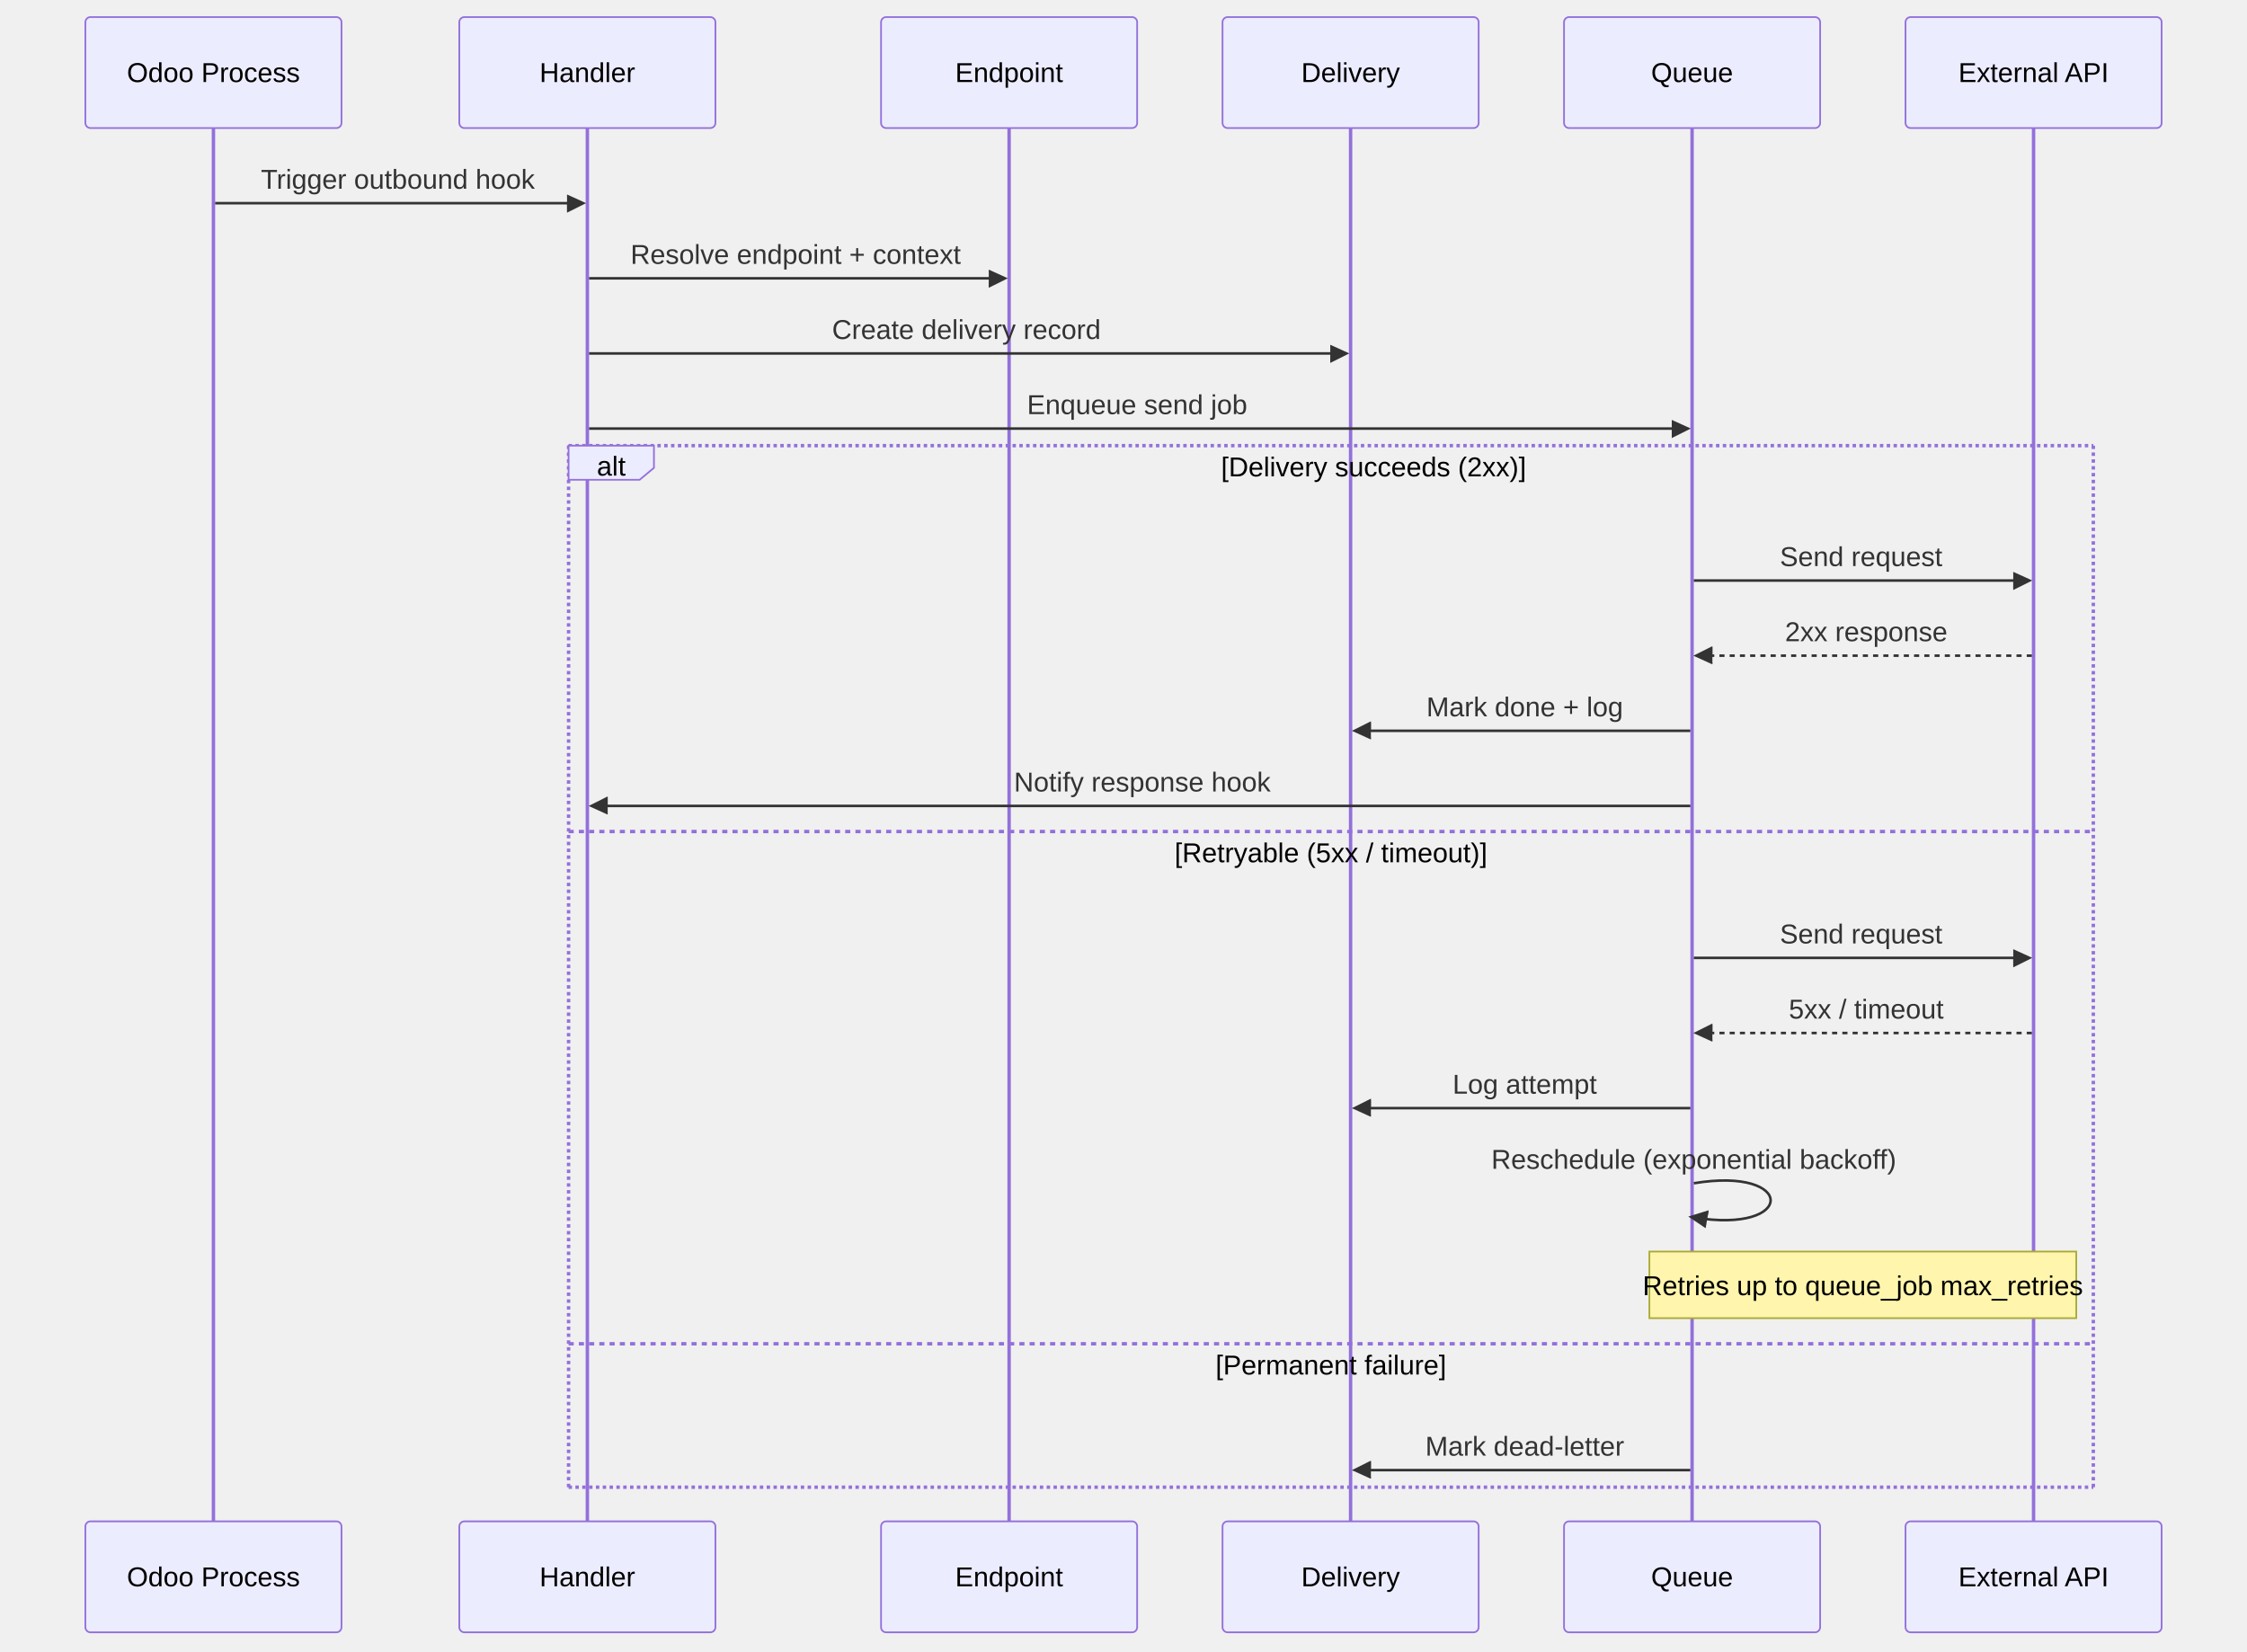
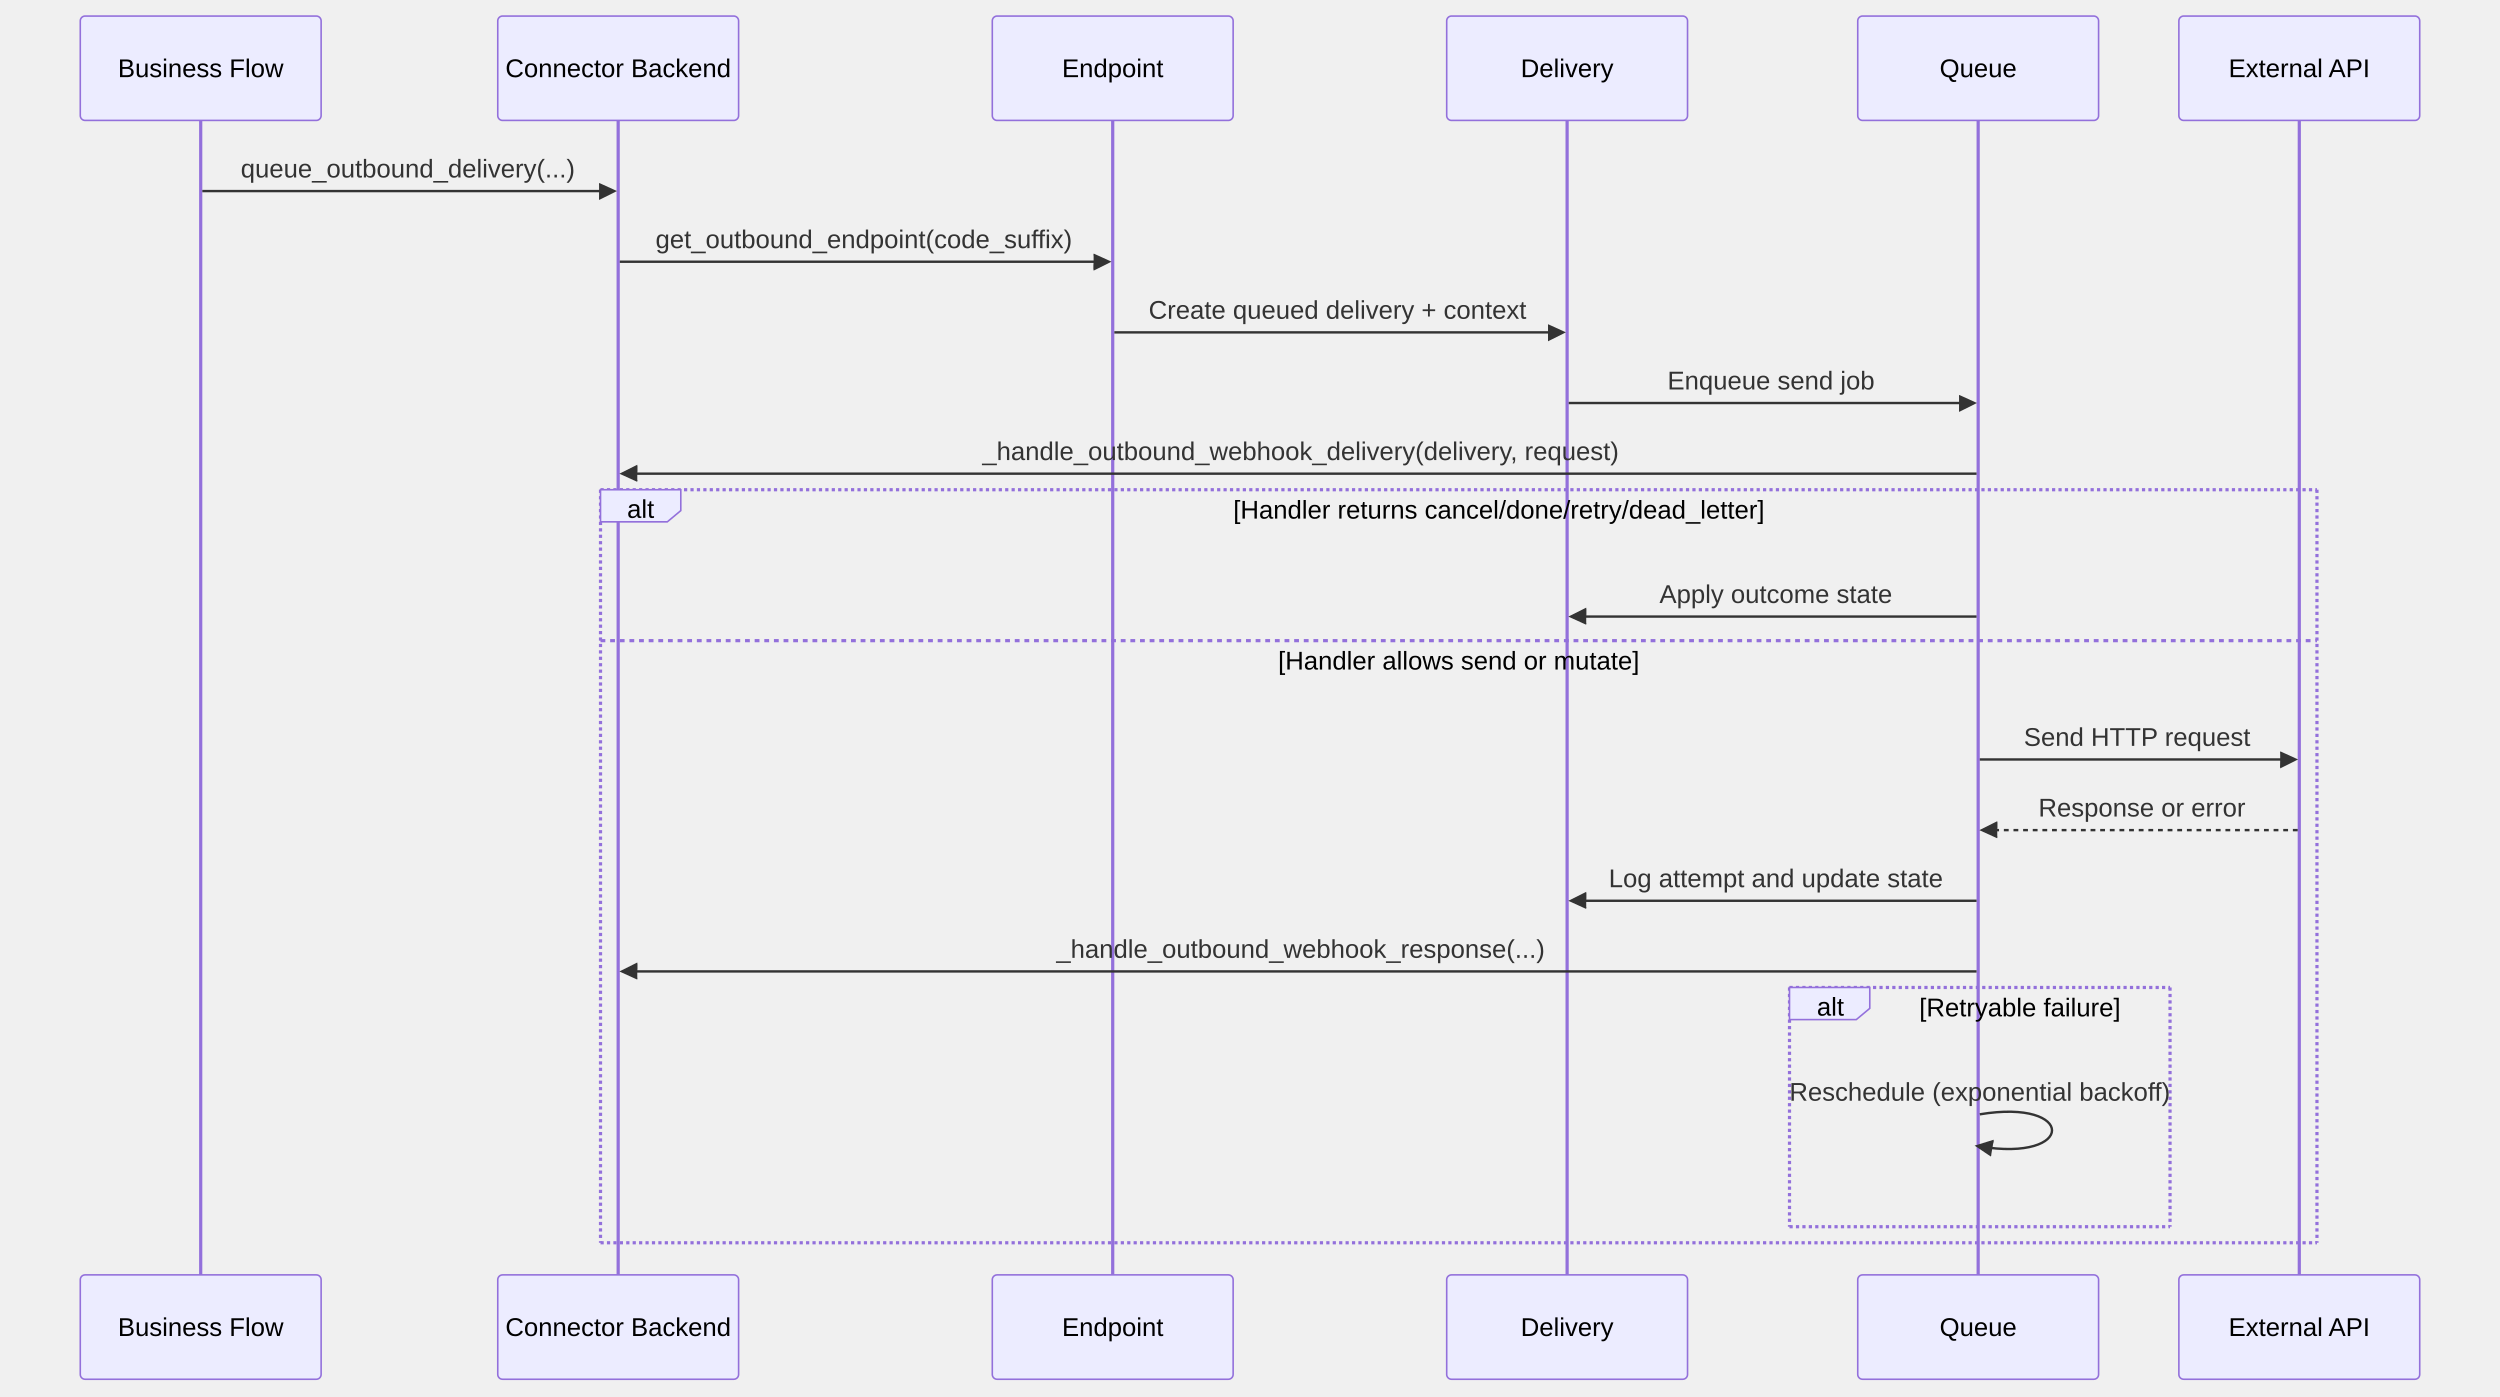
- <svg xmlns="http://www.w3.org/2000/svg" id="my-svg" width="100%" style="max-width: 1316px; background-color: white;" viewBox="-50 -10 1316 967" role="graphics-document document" aria-roledescription="sequence">
+ <svg xmlns="http://www.w3.org/2000/svg" id="my-svg" width="100%" style="max-width: 1557px; background-color: white;" viewBox="-50 -10 1557 870" role="graphics-document document" aria-roledescription="sequence">
  <g>
-     <rect x="1066" y="881" fill="#eaeaea" stroke="#666" width="150" height="65" name="API" rx="3" ry="3" class="actor actor-bottom" />
-     <text x="1141" y="913.5" dominant-baseline="central" alignment-baseline="central" class="actor actor-box" style="text-anchor: middle; font-size: 16px; font-weight: 400;">
-       <tspan x="1141" dy="0">External API</tspan>
+     <rect x="1307" y="784" fill="#eaeaea" stroke="#666" width="150" height="65" name="API" rx="3" ry="3" class="actor actor-bottom" />
+     <text x="1382" y="816.5" dominant-baseline="central" alignment-baseline="central" class="actor actor-box" style="text-anchor: middle; font-size: 16px; font-weight: 400;">
+       <tspan x="1382" dy="0">External API</tspan>
    </text>
  </g>
  <g>
-     <rect x="866" y="881" fill="#eaeaea" stroke="#666" width="150" height="65" name="Queue" rx="3" ry="3" class="actor actor-bottom" />
-     <text x="941" y="913.5" dominant-baseline="central" alignment-baseline="central" class="actor actor-box" style="text-anchor: middle; font-size: 16px; font-weight: 400;">
-       <tspan x="941" dy="0">Queue</tspan>
+     <rect x="1107" y="784" fill="#eaeaea" stroke="#666" width="150" height="65" name="Queue" rx="3" ry="3" class="actor actor-bottom" />
+     <text x="1182" y="816.5" dominant-baseline="central" alignment-baseline="central" class="actor actor-box" style="text-anchor: middle; font-size: 16px; font-weight: 400;">
+       <tspan x="1182" dy="0">Queue</tspan>
    </text>
  </g>
  <g>
-     <rect x="666" y="881" fill="#eaeaea" stroke="#666" width="150" height="65" name="Delivery" rx="3" ry="3" class="actor actor-bottom" />
-     <text x="741" y="913.5" dominant-baseline="central" alignment-baseline="central" class="actor actor-box" style="text-anchor: middle; font-size: 16px; font-weight: 400;">
-       <tspan x="741" dy="0">Delivery</tspan>
+     <rect x="851" y="784" fill="#eaeaea" stroke="#666" width="150" height="65" name="Delivery" rx="3" ry="3" class="actor actor-bottom" />
+     <text x="926" y="816.5" dominant-baseline="central" alignment-baseline="central" class="actor actor-box" style="text-anchor: middle; font-size: 16px; font-weight: 400;">
+       <tspan x="926" dy="0">Delivery</tspan>
    </text>
  </g>
  <g>
-     <rect x="466" y="881" fill="#eaeaea" stroke="#666" width="150" height="65" name="Endpoint" rx="3" ry="3" class="actor actor-bottom" />
-     <text x="541" y="913.5" dominant-baseline="central" alignment-baseline="central" class="actor actor-box" style="text-anchor: middle; font-size: 16px; font-weight: 400;">
-       <tspan x="541" dy="0">Endpoint</tspan>
+     <rect x="568" y="784" fill="#eaeaea" stroke="#666" width="150" height="65" name="Endpoint" rx="3" ry="3" class="actor actor-bottom" />
+     <text x="643" y="816.5" dominant-baseline="central" alignment-baseline="central" class="actor actor-box" style="text-anchor: middle; font-size: 16px; font-weight: 400;">
+       <tspan x="643" dy="0">Endpoint</tspan>
    </text>
  </g>
  <g>
-     <rect x="219" y="881" fill="#eaeaea" stroke="#666" width="150" height="65" name="Handler" rx="3" ry="3" class="actor actor-bottom" />
-     <text x="294" y="913.5" dominant-baseline="central" alignment-baseline="central" class="actor actor-box" style="text-anchor: middle; font-size: 16px; font-weight: 400;">
-       <tspan x="294" dy="0">Handler</tspan>
+     <rect x="260" y="784" fill="#eaeaea" stroke="#666" width="150" height="65" name="Backend" rx="3" ry="3" class="actor actor-bottom" />
+     <text x="335" y="816.5" dominant-baseline="central" alignment-baseline="central" class="actor actor-box" style="text-anchor: middle; font-size: 16px; font-weight: 400;">
+       <tspan x="335" dy="0">Connector Backend</tspan>
    </text>
  </g>
  <g>
-     <rect x="0" y="881" fill="#eaeaea" stroke="#666" width="150" height="65" name="Odoo" rx="3" ry="3" class="actor actor-bottom" />
-     <text x="75" y="913.5" dominant-baseline="central" alignment-baseline="central" class="actor actor-box" style="text-anchor: middle; font-size: 16px; font-weight: 400;">
-       <tspan x="75" dy="0">Odoo Process</tspan>
+     <rect x="0" y="784" fill="#eaeaea" stroke="#666" width="150" height="65" name="App" rx="3" ry="3" class="actor actor-bottom" />
+     <text x="75" y="816.5" dominant-baseline="central" alignment-baseline="central" class="actor actor-box" style="text-anchor: middle; font-size: 16px; font-weight: 400;">
+       <tspan x="75" dy="0">Business Flow</tspan>
    </text>
  </g>
  <g>
-     <line id="actor5" x1="1141" y1="65" x2="1141" y2="881" class="actor-line 200" stroke-width="0.5px" stroke="#999" name="API" data-et="life-line" data-id="API" />
+     <line id="actor5" x1="1382" y1="65" x2="1382" y2="784" class="actor-line 200" stroke-width="0.5px" stroke="#999" name="API" data-et="life-line" data-id="API" />
    <g id="root-5" data-et="participant" data-type="participant" data-id="API">
-       <rect x="1066" y="0" fill="#eaeaea" stroke="#666" width="150" height="65" name="API" rx="3" ry="3" class="actor actor-top" />
-       <text x="1141" y="32.5" dominant-baseline="central" alignment-baseline="central" class="actor actor-box" style="text-anchor: middle; font-size: 16px; font-weight: 400;">
-         <tspan x="1141" dy="0">External API</tspan>
+       <rect x="1307" y="0" fill="#eaeaea" stroke="#666" width="150" height="65" name="API" rx="3" ry="3" class="actor actor-top" />
+       <text x="1382" y="32.5" dominant-baseline="central" alignment-baseline="central" class="actor actor-box" style="text-anchor: middle; font-size: 16px; font-weight: 400;">
+         <tspan x="1382" dy="0">External API</tspan>
      </text>
    </g>
  </g>
  <g>
-     <line id="actor4" x1="941" y1="65" x2="941" y2="881" class="actor-line 200" stroke-width="0.5px" stroke="#999" name="Queue" data-et="life-line" data-id="Queue" />
+     <line id="actor4" x1="1182" y1="65" x2="1182" y2="784" class="actor-line 200" stroke-width="0.5px" stroke="#999" name="Queue" data-et="life-line" data-id="Queue" />
    <g id="root-4" data-et="participant" data-type="participant" data-id="Queue">
-       <rect x="866" y="0" fill="#eaeaea" stroke="#666" width="150" height="65" name="Queue" rx="3" ry="3" class="actor actor-top" />
-       <text x="941" y="32.5" dominant-baseline="central" alignment-baseline="central" class="actor actor-box" style="text-anchor: middle; font-size: 16px; font-weight: 400;">
-         <tspan x="941" dy="0">Queue</tspan>
+       <rect x="1107" y="0" fill="#eaeaea" stroke="#666" width="150" height="65" name="Queue" rx="3" ry="3" class="actor actor-top" />
+       <text x="1182" y="32.5" dominant-baseline="central" alignment-baseline="central" class="actor actor-box" style="text-anchor: middle; font-size: 16px; font-weight: 400;">
+         <tspan x="1182" dy="0">Queue</tspan>
      </text>
    </g>
  </g>
  <g>
-     <line id="actor3" x1="741" y1="65" x2="741" y2="881" class="actor-line 200" stroke-width="0.5px" stroke="#999" name="Delivery" data-et="life-line" data-id="Delivery" />
+     <line id="actor3" x1="926" y1="65" x2="926" y2="784" class="actor-line 200" stroke-width="0.5px" stroke="#999" name="Delivery" data-et="life-line" data-id="Delivery" />
    <g id="root-3" data-et="participant" data-type="participant" data-id="Delivery">
-       <rect x="666" y="0" fill="#eaeaea" stroke="#666" width="150" height="65" name="Delivery" rx="3" ry="3" class="actor actor-top" />
-       <text x="741" y="32.5" dominant-baseline="central" alignment-baseline="central" class="actor actor-box" style="text-anchor: middle; font-size: 16px; font-weight: 400;">
-         <tspan x="741" dy="0">Delivery</tspan>
+       <rect x="851" y="0" fill="#eaeaea" stroke="#666" width="150" height="65" name="Delivery" rx="3" ry="3" class="actor actor-top" />
+       <text x="926" y="32.5" dominant-baseline="central" alignment-baseline="central" class="actor actor-box" style="text-anchor: middle; font-size: 16px; font-weight: 400;">
+         <tspan x="926" dy="0">Delivery</tspan>
      </text>
    </g>
  </g>
  <g>
-     <line id="actor2" x1="541" y1="65" x2="541" y2="881" class="actor-line 200" stroke-width="0.5px" stroke="#999" name="Endpoint" data-et="life-line" data-id="Endpoint" />
+     <line id="actor2" x1="643" y1="65" x2="643" y2="784" class="actor-line 200" stroke-width="0.5px" stroke="#999" name="Endpoint" data-et="life-line" data-id="Endpoint" />
    <g id="root-2" data-et="participant" data-type="participant" data-id="Endpoint">
-       <rect x="466" y="0" fill="#eaeaea" stroke="#666" width="150" height="65" name="Endpoint" rx="3" ry="3" class="actor actor-top" />
-       <text x="541" y="32.5" dominant-baseline="central" alignment-baseline="central" class="actor actor-box" style="text-anchor: middle; font-size: 16px; font-weight: 400;">
-         <tspan x="541" dy="0">Endpoint</tspan>
+       <rect x="568" y="0" fill="#eaeaea" stroke="#666" width="150" height="65" name="Endpoint" rx="3" ry="3" class="actor actor-top" />
+       <text x="643" y="32.5" dominant-baseline="central" alignment-baseline="central" class="actor actor-box" style="text-anchor: middle; font-size: 16px; font-weight: 400;">
+         <tspan x="643" dy="0">Endpoint</tspan>
      </text>
    </g>
  </g>
  <g>
-     <line id="actor1" x1="294" y1="65" x2="294" y2="881" class="actor-line 200" stroke-width="0.5px" stroke="#999" name="Handler" data-et="life-line" data-id="Handler" />
-     <g id="root-1" data-et="participant" data-type="participant" data-id="Handler">
-       <rect x="219" y="0" fill="#eaeaea" stroke="#666" width="150" height="65" name="Handler" rx="3" ry="3" class="actor actor-top" />
-       <text x="294" y="32.5" dominant-baseline="central" alignment-baseline="central" class="actor actor-box" style="text-anchor: middle; font-size: 16px; font-weight: 400;">
-         <tspan x="294" dy="0">Handler</tspan>
+     <line id="actor1" x1="335" y1="65" x2="335" y2="784" class="actor-line 200" stroke-width="0.5px" stroke="#999" name="Backend" data-et="life-line" data-id="Backend" />
+     <g id="root-1" data-et="participant" data-type="participant" data-id="Backend">
+       <rect x="260" y="0" fill="#eaeaea" stroke="#666" width="150" height="65" name="Backend" rx="3" ry="3" class="actor actor-top" />
+       <text x="335" y="32.5" dominant-baseline="central" alignment-baseline="central" class="actor actor-box" style="text-anchor: middle; font-size: 16px; font-weight: 400;">
+         <tspan x="335" dy="0">Connector Backend</tspan>
      </text>
    </g>
  </g>
  <g>
-     <line id="actor0" x1="75" y1="65" x2="75" y2="881" class="actor-line 200" stroke-width="0.5px" stroke="#999" name="Odoo" data-et="life-line" data-id="Odoo" />
-     <g id="root-0" data-et="participant" data-type="participant" data-id="Odoo">
-       <rect x="0" y="0" fill="#eaeaea" stroke="#666" width="150" height="65" name="Odoo" rx="3" ry="3" class="actor actor-top" />
+     <line id="actor0" x1="75" y1="65" x2="75" y2="784" class="actor-line 200" stroke-width="0.5px" stroke="#999" name="App" data-et="life-line" data-id="App" />
+     <g id="root-0" data-et="participant" data-type="participant" data-id="App">
+       <rect x="0" y="0" fill="#eaeaea" stroke="#666" width="150" height="65" name="App" rx="3" ry="3" class="actor actor-top" />
      <text x="75" y="32.5" dominant-baseline="central" alignment-baseline="central" class="actor actor-box" style="text-anchor: middle; font-size: 16px; font-weight: 400;">
-         <tspan x="75" dy="0">Odoo Process</tspan>
+         <tspan x="75" dy="0">Business Flow</tspan>
      </text>
    </g>
  </g>
  <style>#my-svg{font-family:"trebuchet ms",verdana,arial,sans-serif;font-size:16px;fill:#333;}@keyframes edge-animation-frame{from{stroke-dashoffset:0;}}@keyframes dash{to{stroke-dashoffset:0;}}#my-svg .edge-animation-slow{stroke-dasharray:9,5!important;stroke-dashoffset:900;animation:dash 50s linear infinite;stroke-linecap:round;}#my-svg .edge-animation-fast{stroke-dasharray:9,5!important;stroke-dashoffset:900;animation:dash 20s linear infinite;stroke-linecap:round;}#my-svg .error-icon{fill:#552222;}#my-svg .error-text{fill:#552222;stroke:#552222;}#my-svg .edge-thickness-normal{stroke-width:1px;}#my-svg .edge-thickness-thick{stroke-width:3.5px;}#my-svg .edge-pattern-solid{stroke-dasharray:0;}#my-svg .edge-thickness-invisible{stroke-width:0;fill:none;}#my-svg .edge-pattern-dashed{stroke-dasharray:3;}#my-svg .edge-pattern-dotted{stroke-dasharray:2;}#my-svg .marker{fill:#333333;stroke:#333333;}#my-svg .marker.cross{stroke:#333333;}#my-svg svg{font-family:"trebuchet ms",verdana,arial,sans-serif;font-size:16px;}#my-svg p{margin:0;}#my-svg .actor{stroke:#9370DB;fill:#ECECFF;stroke-width:1;}#my-svg rect.actor.outer-path[data-look="neo"]{filter:drop-shadow(1px 2px 2px rgba(185, 185, 185, 1));}#my-svg rect.note[data-look="neo"]{stroke:#aaaa33;fill:#fff5ad;filter:drop-shadow(1px 2px 2px rgba(185, 185, 185, 1));}#my-svg text.actor&gt;tspan{fill:black;stroke:none;}#my-svg .actor-line{stroke:#9370DB;}#my-svg .innerArc{stroke-width:1.5;stroke-dasharray:none;}#my-svg .messageLine0{stroke-width:1.5;stroke-dasharray:none;stroke:#333;}#my-svg .messageLine1{stroke-width:1.5;stroke-dasharray:2,2;stroke:#333;}#my-svg [id$="-arrowhead"] path{fill:#333;stroke:#333;}#my-svg .sequenceNumber{fill:white;}#my-svg [id$="-sequencenumber"]{fill:#333;}#my-svg [id$="-crosshead"] path{fill:#333;stroke:#333;}#my-svg .messageText{fill:#333;stroke:none;}#my-svg .labelBox{stroke:#9370DB;fill:#ECECFF;filter:none;}#my-svg .labelText,#my-svg .labelText&gt;tspan{fill:black;stroke:none;}#my-svg .loopText,#my-svg .loopText&gt;tspan{fill:black;stroke:none;}#my-svg .sectionTitle,#my-svg .sectionTitle&gt;tspan{fill:black;stroke:none;}#my-svg .loopLine{stroke-width:2px;stroke-dasharray:2,2;stroke:#9370DB;fill:#9370DB;}#my-svg .note{stroke:#aaaa33;fill:#fff5ad;}#my-svg .noteText,#my-svg .noteText&gt;tspan{fill:black;stroke:none;font-weight:normal;}#my-svg .activation0{fill:#f4f4f4;stroke:#666;}#my-svg .activation1{fill:#f4f4f4;stroke:#666;}#my-svg .activation2{fill:#f4f4f4;stroke:#666;}#my-svg .actorPopupMenu{position:absolute;}#my-svg .actorPopupMenuPanel{position:absolute;fill:#ECECFF;box-shadow:0px 8px 16px 0px rgba(0,0,0,0.2);filter:drop-shadow(3px 5px 2px rgb(0 0 0 / 0.4));}#my-svg .actor-man circle,#my-svg line{fill:#ECECFF;stroke-width:2px;}#my-svg g rect.rect{filter:drop-shadow(1px 2px 2px rgba(185, 185, 185, 1));stroke:#9370DB;}#my-svg .node .neo-node{stroke:#9370DB;}#my-svg [data-look="neo"].node rect,#my-svg [data-look="neo"].cluster rect,#my-svg [data-look="neo"].node polygon{stroke:#9370DB;filter:drop-shadow(1px 2px 2px rgba(185, 185, 185, 1));}#my-svg [data-look="neo"].node path{stroke:#9370DB;stroke-width:1px;}#my-svg [data-look="neo"].node .outer-path{filter:drop-shadow(1px 2px 2px rgba(185, 185, 185, 1));}#my-svg [data-look="neo"].node .neo-line path{stroke:#9370DB;filter:none;}#my-svg [data-look="neo"].node circle{stroke:#9370DB;filter:drop-shadow(1px 2px 2px rgba(185, 185, 185, 1));}#my-svg [data-look="neo"].node circle .state-start{fill:#000000;}#my-svg [data-look="neo"].icon-shape .icon{fill:#9370DB;filter:drop-shadow(1px 2px 2px rgba(185, 185, 185, 1));}#my-svg [data-look="neo"].icon-shape .icon-neo path{stroke:#9370DB;filter:drop-shadow(1px 2px 2px rgba(185, 185, 185, 1));}#my-svg :root{--mermaid-font-family:"trebuchet ms",verdana,arial,sans-serif;}</style>
  <g />
  <defs>
    <symbol id="my-svg-computer" width="24" height="24">
      <path transform="scale(.5)" d="M2 2v13h20v-13h-20zm18 11h-16v-9h16v9zm-10.228 6l.466-1h3.524l.467 1h-4.457zm14.228 3h-24l2-6h2.104l-1.33 4h18.45l-1.297-4h2.073l2 6zm-5-10h-14v-7h14v7z" />
    </symbol>
  </defs>
  <defs>
    <symbol id="my-svg-database" fill-rule="evenodd" clip-rule="evenodd">
      <path transform="scale(.5)" d="M12.258.001l.256.004.255.005.253.008.251.01.249.012.247.015.246.016.242.019.241.02.239.023.236.024.233.027.231.028.229.031.225.032.223.034.22.036.217.038.214.04.211.041.208.043.205.045.201.046.198.048.194.05.191.051.187.053.183.054.18.056.175.057.172.059.168.06.163.061.16.063.155.064.15.066.074.033.073.033.071.034.07.034.069.035.068.035.067.035.066.035.064.036.064.036.062.036.06.036.06.037.058.037.058.037.055.038.055.038.053.038.052.038.051.039.05.039.048.039.047.039.045.04.044.04.043.04.041.04.04.041.039.041.037.041.036.041.034.041.033.042.032.042.03.042.029.042.027.042.026.043.024.043.023.043.021.043.02.043.018.044.017.043.015.044.013.044.012.044.011.045.009.044.007.045.006.045.004.045.002.045.001.045v17l-.001.045-.002.045-.004.045-.006.045-.007.045-.009.044-.011.045-.012.044-.013.044-.015.044-.017.043-.018.044-.02.043-.021.043-.023.043-.024.043-.026.043-.027.042-.029.042-.03.042-.032.042-.033.042-.034.041-.036.041-.037.041-.039.041-.04.041-.041.04-.043.04-.044.04-.045.04-.047.039-.048.039-.05.039-.051.039-.052.038-.053.038-.055.038-.055.038-.058.037-.058.037-.06.037-.06.036-.062.036-.064.036-.064.036-.066.035-.067.035-.068.035-.069.035-.07.034-.071.034-.073.033-.074.033-.15.066-.155.064-.16.063-.163.061-.168.06-.172.059-.175.057-.18.056-.183.054-.187.053-.191.051-.194.05-.198.048-.201.046-.205.045-.208.043-.211.041-.214.04-.217.038-.22.036-.223.034-.225.032-.229.031-.231.028-.233.027-.236.024-.239.023-.241.02-.242.019-.246.016-.247.015-.249.012-.251.01-.253.008-.255.005-.256.004-.258.001-.258-.001-.256-.004-.255-.005-.253-.008-.251-.01-.249-.012-.247-.015-.245-.016-.243-.019-.241-.02-.238-.023-.236-.024-.234-.027-.231-.028-.228-.031-.226-.032-.223-.034-.22-.036-.217-.038-.214-.04-.211-.041-.208-.043-.204-.045-.201-.046-.198-.048-.195-.05-.19-.051-.187-.053-.184-.054-.179-.056-.176-.057-.172-.059-.167-.06-.164-.061-.159-.063-.155-.064-.151-.066-.074-.033-.072-.033-.072-.034-.07-.034-.069-.035-.068-.035-.067-.035-.066-.035-.064-.036-.063-.036-.062-.036-.061-.036-.06-.037-.058-.037-.057-.037-.056-.038-.055-.038-.053-.038-.052-.038-.051-.039-.049-.039-.049-.039-.046-.039-.046-.04-.044-.04-.043-.04-.041-.04-.04-.041-.039-.041-.037-.041-.036-.041-.034-.041-.033-.042-.032-.042-.03-.042-.029-.042-.027-.042-.026-.043-.024-.043-.023-.043-.021-.043-.02-.043-.018-.044-.017-.043-.015-.044-.013-.044-.012-.044-.011-.045-.009-.044-.007-.045-.006-.045-.004-.045-.002-.045-.001-.045v-17l.001-.045.002-.045.004-.045.006-.045.007-.045.009-.044.011-.045.012-.044.013-.044.015-.044.017-.043.018-.044.02-.043.021-.043.023-.043.024-.043.026-.043.027-.042.029-.042.03-.042.032-.042.033-.042.034-.041.036-.041.037-.041.039-.041.04-.041.041-.04.043-.04.044-.04.046-.04.046-.039.049-.039.049-.039.051-.039.052-.038.053-.038.055-.038.056-.038.057-.037.058-.037.06-.037.061-.036.062-.036.063-.036.064-.036.066-.035.067-.035.068-.035.069-.035.07-.034.072-.034.072-.033.074-.033.151-.066.155-.064.159-.063.164-.061.167-.06.172-.059.176-.057.179-.056.184-.054.187-.053.19-.051.195-.05.198-.048.201-.046.204-.045.208-.043.211-.041.214-.04.217-.038.22-.036.223-.034.226-.032.228-.031.231-.028.234-.027.236-.024.238-.023.241-.02.243-.019.245-.016.247-.015.249-.012.251-.01.253-.008.255-.005.256-.004.258-.001.258.001zm-9.258 20.499v.01l.001.021.003.021.004.022.005.021.006.022.007.022.009.023.01.022.011.023.012.023.013.023.015.023.016.024.017.023.018.024.019.024.021.024.022.025.023.024.024.025.052.049.056.05.061.051.066.051.07.051.075.051.079.052.084.052.088.052.092.052.097.052.102.051.105.052.11.052.114.051.119.051.123.051.127.05.131.05.135.05.139.048.144.049.147.047.152.047.155.047.16.045.163.045.167.043.171.043.176.041.178.041.183.039.187.039.19.037.194.035.197.035.202.033.204.031.209.03.212.029.216.027.219.025.222.024.226.021.23.02.233.018.236.016.24.015.243.012.246.01.249.008.253.005.256.004.259.001.26-.001.257-.004.254-.005.25-.008.247-.011.244-.012.241-.014.237-.016.233-.018.231-.021.226-.021.224-.024.22-.026.216-.027.212-.028.21-.031.205-.031.202-.034.198-.034.194-.036.191-.037.187-.039.183-.04.179-.04.175-.042.172-.043.168-.044.163-.045.16-.046.155-.046.152-.047.148-.048.143-.049.139-.049.136-.05.131-.05.126-.05.123-.051.118-.052.114-.051.11-.052.106-.052.101-.052.096-.052.092-.052.088-.053.083-.051.079-.052.074-.052.07-.051.065-.051.06-.051.056-.05.051-.05.023-.024.023-.025.021-.024.02-.024.019-.024.018-.024.017-.024.015-.023.014-.024.013-.023.012-.023.01-.023.01-.022.008-.022.006-.022.006-.022.004-.022.004-.021.001-.021.001-.021v-4.127l-.077.055-.08.053-.083.054-.085.053-.087.052-.09.052-.093.051-.095.05-.097.05-.1.049-.102.049-.105.048-.106.047-.109.047-.111.046-.114.045-.115.045-.118.044-.12.043-.122.042-.124.042-.126.041-.128.04-.13.04-.132.038-.134.038-.135.037-.138.037-.139.035-.142.035-.143.034-.144.033-.147.032-.148.031-.15.03-.151.03-.153.029-.154.027-.156.027-.158.026-.159.025-.161.024-.162.023-.163.022-.165.021-.166.02-.167.019-.169.018-.169.017-.171.016-.173.015-.173.014-.175.013-.175.012-.177.011-.178.01-.179.008-.179.008-.181.006-.182.005-.182.004-.184.003-.184.002h-.37l-.184-.002-.184-.003-.182-.004-.182-.005-.181-.006-.179-.008-.179-.008-.178-.01-.176-.011-.176-.012-.175-.013-.173-.014-.172-.015-.171-.016-.17-.017-.169-.018-.167-.019-.166-.02-.165-.021-.163-.022-.162-.023-.161-.024-.159-.025-.157-.026-.156-.027-.155-.027-.153-.029-.151-.03-.15-.03-.148-.031-.146-.032-.145-.033-.143-.034-.141-.035-.14-.035-.137-.037-.136-.037-.134-.038-.132-.038-.13-.04-.128-.04-.126-.041-.124-.042-.122-.042-.12-.044-.117-.043-.116-.045-.113-.045-.112-.046-.109-.047-.106-.047-.105-.048-.102-.049-.1-.049-.097-.05-.095-.05-.093-.052-.09-.051-.087-.052-.085-.053-.083-.054-.08-.054-.077-.054v4.127zm0-5.654v.011l.001.021.003.021.004.021.005.022.006.022.007.022.009.022.01.022.011.023.012.023.013.023.015.024.016.023.017.024.018.024.019.024.021.024.022.024.023.025.024.024.052.05.056.05.061.05.066.051.07.051.075.052.079.051.084.052.088.052.092.052.097.052.102.052.105.052.11.051.114.051.119.052.123.05.127.051.131.05.135.049.139.049.144.048.147.048.152.047.155.046.16.045.163.045.167.044.171.042.176.042.178.04.183.04.187.038.19.037.194.036.197.034.202.033.204.032.209.03.212.028.216.027.219.025.222.024.226.022.23.02.233.018.236.016.24.014.243.012.246.01.249.008.253.006.256.003.259.001.26-.001.257-.003.254-.006.25-.008.247-.01.244-.012.241-.015.237-.016.233-.018.231-.02.226-.022.224-.024.22-.025.216-.027.212-.029.21-.03.205-.032.202-.033.198-.035.194-.036.191-.037.187-.039.183-.039.179-.041.175-.042.172-.043.168-.044.163-.045.16-.045.155-.047.152-.047.148-.048.143-.048.139-.05.136-.049.131-.05.126-.051.123-.051.118-.051.114-.052.11-.052.106-.052.101-.052.096-.052.092-.052.088-.052.083-.052.079-.052.074-.051.07-.052.065-.051.06-.05.056-.051.051-.049.023-.025.023-.024.021-.025.02-.024.019-.024.018-.024.017-.024.015-.023.014-.023.013-.024.012-.022.01-.023.01-.023.008-.022.006-.022.006-.022.004-.021.004-.022.001-.021.001-.021v-4.139l-.077.054-.08.054-.083.054-.085.052-.087.053-.09.051-.093.051-.095.051-.097.05-.1.049-.102.049-.105.048-.106.047-.109.047-.111.046-.114.045-.115.044-.118.044-.12.044-.122.042-.124.042-.126.041-.128.04-.13.039-.132.039-.134.038-.135.037-.138.036-.139.036-.142.035-.143.033-.144.033-.147.033-.148.031-.15.03-.151.03-.153.028-.154.028-.156.027-.158.026-.159.025-.161.024-.162.023-.163.022-.165.021-.166.02-.167.019-.169.018-.169.017-.171.016-.173.015-.173.014-.175.013-.175.012-.177.011-.178.009-.179.009-.179.007-.181.007-.182.005-.182.004-.184.003-.184.002h-.37l-.184-.002-.184-.003-.182-.004-.182-.005-.181-.007-.179-.007-.179-.009-.178-.009-.176-.011-.176-.012-.175-.013-.173-.014-.172-.015-.171-.016-.17-.017-.169-.018-.167-.019-.166-.02-.165-.021-.163-.022-.162-.023-.161-.024-.159-.025-.157-.026-.156-.027-.155-.028-.153-.028-.151-.03-.15-.03-.148-.031-.146-.033-.145-.033-.143-.033-.141-.035-.14-.036-.137-.036-.136-.037-.134-.038-.132-.039-.13-.039-.128-.04-.126-.041-.124-.042-.122-.043-.12-.043-.117-.044-.116-.044-.113-.046-.112-.046-.109-.046-.106-.047-.105-.048-.102-.049-.1-.049-.097-.05-.095-.051-.093-.051-.09-.051-.087-.053-.085-.052-.083-.054-.08-.054-.077-.054v4.139zm0-5.666v.011l.001.02.003.022.004.021.005.022.006.021.007.022.009.023.01.022.011.023.012.023.013.023.015.023.016.024.017.024.018.023.019.024.021.025.022.024.023.024.024.025.052.05.056.05.061.05.066.051.07.051.075.052.079.051.084.052.088.052.092.052.097.052.102.052.105.051.11.052.114.051.119.051.123.051.127.05.131.05.135.05.139.049.144.048.147.048.152.047.155.046.16.045.163.045.167.043.171.043.176.042.178.04.183.04.187.038.19.037.194.036.197.034.202.033.204.032.209.03.212.028.216.027.219.025.222.024.226.021.23.02.233.018.236.017.24.014.243.012.246.01.249.008.253.006.256.003.259.001.26-.001.257-.003.254-.006.25-.008.247-.01.244-.013.241-.014.237-.016.233-.018.231-.02.226-.022.224-.024.22-.025.216-.027.212-.029.21-.03.205-.032.202-.033.198-.035.194-.036.191-.037.187-.039.183-.039.179-.041.175-.042.172-.043.168-.044.163-.045.16-.045.155-.047.152-.047.148-.048.143-.049.139-.049.136-.049.131-.051.126-.05.123-.051.118-.052.114-.051.11-.052.106-.052.101-.052.096-.052.092-.052.088-.052.083-.052.079-.052.074-.052.07-.051.065-.051.06-.051.056-.05.051-.049.023-.025.023-.025.021-.024.02-.024.019-.024.018-.024.017-.024.015-.023.014-.024.013-.023.012-.023.01-.022.01-.023.008-.022.006-.022.006-.022.004-.022.004-.021.001-.021.001-.021v-4.153l-.077.054-.08.054-.083.053-.085.053-.087.053-.09.051-.093.051-.095.051-.097.05-.1.049-.102.048-.105.048-.106.048-.109.046-.111.046-.114.046-.115.044-.118.044-.12.043-.122.043-.124.042-.126.041-.128.04-.13.039-.132.039-.134.038-.135.037-.138.036-.139.036-.142.034-.143.034-.144.033-.147.032-.148.032-.15.03-.151.03-.153.028-.154.028-.156.027-.158.026-.159.024-.161.024-.162.023-.163.023-.165.021-.166.02-.167.019-.169.018-.169.017-.171.016-.173.015-.173.014-.175.013-.175.012-.177.01-.178.01-.179.009-.179.007-.181.006-.182.006-.182.004-.184.003-.184.001-.185.001-.185-.001-.184-.001-.184-.003-.182-.004-.182-.006-.181-.006-.179-.007-.179-.009-.178-.01-.176-.01-.176-.012-.175-.013-.173-.014-.172-.015-.171-.016-.17-.017-.169-.018-.167-.019-.166-.02-.165-.021-.163-.023-.162-.023-.161-.024-.159-.024-.157-.026-.156-.027-.155-.028-.153-.028-.151-.03-.15-.03-.148-.032-.146-.032-.145-.033-.143-.034-.141-.034-.14-.036-.137-.036-.136-.037-.134-.038-.132-.039-.13-.039-.128-.041-.126-.041-.124-.041-.122-.043-.12-.043-.117-.044-.116-.044-.113-.046-.112-.046-.109-.046-.106-.048-.105-.048-.102-.048-.1-.05-.097-.049-.095-.051-.093-.051-.09-.052-.087-.052-.085-.053-.083-.053-.08-.054-.077-.054v4.153zm8.74-8.179l-.257.004-.254.005-.25.008-.247.011-.244.012-.241.014-.237.016-.233.018-.231.021-.226.022-.224.023-.22.026-.216.027-.212.028-.21.031-.205.032-.202.033-.198.034-.194.036-.191.038-.187.038-.183.04-.179.041-.175.042-.172.043-.168.043-.163.045-.16.046-.155.046-.152.048-.148.048-.143.048-.139.049-.136.05-.131.05-.126.051-.123.051-.118.051-.114.052-.11.052-.106.052-.101.052-.096.052-.092.052-.088.052-.083.052-.079.052-.074.051-.07.052-.065.051-.06.05-.056.05-.051.05-.023.025-.023.024-.021.024-.02.025-.019.024-.018.024-.017.023-.015.024-.014.023-.013.023-.012.023-.01.023-.01.022-.008.022-.006.023-.006.021-.004.022-.004.021-.001.021-.001.021.001.021.001.021.004.021.004.022.006.021.006.023.008.022.01.022.01.023.012.023.013.023.014.023.015.024.017.023.018.024.019.024.02.025.021.024.023.024.023.025.051.05.056.05.06.05.065.051.07.052.074.051.079.052.083.052.088.052.092.052.096.052.101.052.106.052.11.052.114.052.118.051.123.051.126.051.131.05.136.05.139.049.143.048.148.048.152.048.155.046.16.046.163.045.168.043.172.043.175.042.179.041.183.04.187.038.191.038.194.036.198.034.202.033.205.032.21.031.212.028.216.027.22.026.224.023.226.022.231.021.233.018.237.016.241.014.244.012.247.011.25.008.254.005.257.004.26.001.26-.001.257-.004.254-.005.25-.008.247-.011.244-.012.241-.014.237-.016.233-.018.231-.021.226-.022.224-.023.22-.026.216-.027.212-.028.21-.031.205-.032.202-.033.198-.034.194-.036.191-.038.187-.038.183-.04.179-.041.175-.042.172-.043.168-.043.163-.045.16-.046.155-.046.152-.048.148-.048.143-.048.139-.049.136-.05.131-.05.126-.051.123-.051.118-.051.114-.052.11-.052.106-.052.101-.052.096-.052.092-.052.088-.052.083-.052.079-.052.074-.051.07-.052.065-.051.06-.05.056-.05.051-.05.023-.025.023-.024.021-.024.02-.025.019-.024.018-.024.017-.023.015-.024.014-.023.013-.023.012-.023.01-.023.01-.022.008-.022.006-.023.006-.021.004-.022.004-.021.001-.021.001-.021-.001-.021-.001-.021-.004-.021-.004-.022-.006-.021-.006-.023-.008-.022-.01-.022-.01-.023-.012-.023-.013-.023-.014-.023-.015-.024-.017-.023-.018-.024-.019-.024-.02-.025-.021-.024-.023-.024-.023-.025-.051-.05-.056-.05-.06-.05-.065-.051-.07-.052-.074-.051-.079-.052-.083-.052-.088-.052-.092-.052-.096-.052-.101-.052-.106-.052-.11-.052-.114-.052-.118-.051-.123-.051-.126-.051-.131-.05-.136-.05-.139-.049-.143-.048-.148-.048-.152-.048-.155-.046-.16-.046-.163-.045-.168-.043-.172-.043-.175-.042-.179-.041-.183-.04-.187-.038-.191-.038-.194-.036-.198-.034-.202-.033-.205-.032-.21-.031-.212-.028-.216-.027-.22-.026-.224-.023-.226-.022-.231-.021-.233-.018-.237-.016-.241-.014-.244-.012-.247-.011-.25-.008-.254-.005-.257-.004-.26-.001-.26.001z" />
    </symbol>
  </defs>
  <defs>
    <symbol id="my-svg-clock" width="24" height="24">
      <path transform="scale(.5)" d="M12 2c5.514 0 10 4.486 10 10s-4.486 10-10 10-10-4.486-10-10 4.486-10 10-10zm0-2c-6.627 0-12 5.373-12 12s5.373 12 12 12 12-5.373 12-12-5.373-12-12-12zm5.848 12.459c.202.038.202.333.001.372-1.907.361-6.045 1.111-6.547 1.111-.719 0-1.301-.582-1.301-1.301 0-.512.77-5.447 1.125-7.445.034-.192.312-.181.343.014l.985 6.238 5.394 1.011z" />
    </symbol>
  </defs>
  <defs>
    <marker id="my-svg-arrowhead" refX="7.9" refY="5" markerUnits="userSpaceOnUse" markerWidth="12" markerHeight="12" orient="auto-start-reverse">
      <path d="M -1 0 L 10 5 L 0 10 z" />
    </marker>
  </defs>
  <defs>
    <marker id="my-svg-crosshead" markerWidth="15" markerHeight="8" orient="auto" refX="4" refY="4.5">
      <path fill="none" stroke="#000000" stroke-width="1pt" d="M 1,2 L 6,7 M 6,2 L 1,7" style="stroke-dasharray: 0, 0;" />
    </marker>
  </defs>
  <defs>
    <marker id="my-svg-filled-head" refX="15.5" refY="7" markerWidth="20" markerHeight="28" orient="auto">
      <path d="M 18,7 L9,13 L14,7 L9,1 Z" />
    </marker>
  </defs>
  <defs>
    <marker id="my-svg-sequencenumber" refX="15" refY="15" markerWidth="60" markerHeight="40" orient="auto">
      <circle cx="15" cy="15" r="6" />
    </marker>
  </defs>
  <defs>
    <marker id="my-svg-solidTopArrowHead" refX="7.9" refY="7.25" markerUnits="userSpaceOnUse" markerWidth="12" markerHeight="12" orient="auto-start-reverse">
      <path d="M 0 0 L 10 8 L 0 8 z" />
    </marker>
  </defs>
  <defs>
    <marker id="my-svg-solidBottomArrowHead" refX="7.9" refY="0.75" markerUnits="userSpaceOnUse" markerWidth="12" markerHeight="12" orient="auto-start-reverse">
      <path d="M 0 0 L 10 0 L 0 8 z" />
    </marker>
  </defs>
  <defs>
    <marker id="my-svg-stickTopArrowHead" refX="7.5" refY="7" markerUnits="userSpaceOnUse" markerWidth="12" markerHeight="12" orient="auto-start-reverse">
      <path d="M 0 0 L 7 7" stroke="black" stroke-width="1.5" fill="none" />
    </marker>
  </defs>
  <defs>
    <marker id="my-svg-stickBottomArrowHead" refX="7.5" refY="0" markerUnits="userSpaceOnUse" markerWidth="12" markerHeight="12" orient="auto-start-reverse">
      <path d="M 0 7 L 7 0" stroke="black" stroke-width="1.5" fill="none" />
    </marker>
  </defs>
-   <g data-et="note" data-id="i14">
-     <rect x="916" y="723" fill="#EDF2AE" stroke="#666" width="250" height="39" class="note" />
-     <text x="1041" y="728" text-anchor="middle" dominant-baseline="middle" alignment-baseline="middle" class="noteText" dy="1em" style="font-size: 16px; font-weight: 400;">
-       <tspan x="1041">Retries up to queue_job max_retries</tspan>
+   <g data-et="control-structure" data-id="i14">
+     <line x1="1064.5" y1="605" x2="1301.5" y2="605" class="loopLine" />
+     <line x1="1301.5" y1="605" x2="1301.5" y2="754" class="loopLine" />
+     <line x1="1064.5" y1="754" x2="1301.5" y2="754" class="loopLine" />
+     <line x1="1064.5" y1="605" x2="1064.5" y2="754" class="loopLine" />
+     <polygon points="1064.5,605 1114.5,605 1114.5,618 1106.1,625 1064.5,625" class="labelBox" />
+     <text x="1090" y="618" text-anchor="middle" dominant-baseline="middle" alignment-baseline="middle" class="labelText" style="font-size: 16px; font-weight: 400;">alt</text>
+     <text x="1208" y="623" text-anchor="middle" class="loopText" style="font-size: 16px; font-weight: 400;">
+       <tspan x="1208">[Retryable failure]</tspan>
    </text>
  </g>
-   <g data-et="control-structure" data-id="i17">
-     <line x1="283" y1="251" x2="1176" y2="251" class="loopLine" />
-     <line x1="1176" y1="251" x2="1176" y2="861" class="loopLine" />
-     <line x1="283" y1="861" x2="1176" y2="861" class="loopLine" />
-     <line x1="283" y1="251" x2="283" y2="861" class="loopLine" />
-     <line x1="283" y1="477" x2="1176" y2="477" class="loopLine" style="stroke-dasharray: 3, 3;" />
-     <line x1="283" y1="777" x2="1176" y2="777" class="loopLine" style="stroke-dasharray: 3, 3;" />
-     <polygon points="283,251 333,251 333,264 324.6,271 283,271" class="labelBox" />
-     <text x="308" y="264" text-anchor="middle" dominant-baseline="middle" alignment-baseline="middle" class="labelText" style="font-size: 16px; font-weight: 400;">alt</text>
-     <text x="754.5" y="269" text-anchor="middle" class="loopText" style="font-size: 16px; font-weight: 400;">
-       <tspan x="754.5">[Delivery succeeds (2xx)]</tspan>
+   <g data-et="control-structure" data-id="i15">
+     <line x1="324" y1="295" x2="1393" y2="295" class="loopLine" />
+     <line x1="1393" y1="295" x2="1393" y2="764" class="loopLine" />
+     <line x1="324" y1="764" x2="1393" y2="764" class="loopLine" />
+     <line x1="324" y1="295" x2="324" y2="764" class="loopLine" />
+     <line x1="324" y1="389" x2="1393" y2="389" class="loopLine" style="stroke-dasharray: 3, 3;" />
+     <polygon points="324,295 374,295 374,308 365.6,315 324,315" class="labelBox" />
+     <text x="349" y="308" text-anchor="middle" dominant-baseline="middle" alignment-baseline="middle" class="labelText" style="font-size: 16px; font-weight: 400;">alt</text>
+     <text x="883.5" y="313" text-anchor="middle" class="loopText" style="font-size: 16px; font-weight: 400;">
+       <tspan x="883.5">[Handler returns cancel/done/retry/dead_letter]</tspan>
    </text>
-     <text x="729.5" y="495" text-anchor="middle" class="sectionTitle" style="font-size: 16px; font-weight: 400;">[Retryable (5xx / timeout)]</text>
-     <text x="729.5" y="795" text-anchor="middle" class="sectionTitle" style="font-size: 16px; font-weight: 400;">[Permanent failure]</text>
+     <text x="858.5" y="407" text-anchor="middle" class="sectionTitle" style="font-size: 16px; font-weight: 400;">[Handler allows send or mutate]</text>
  </g>
-   <text x="183" y="80" text-anchor="middle" dominant-baseline="middle" alignment-baseline="middle" class="messageText" dy="1em" style="font-size: 16px; font-weight: 400;">Trigger outbound hook</text>
-   <line x1="76" y1="109" x2="290" y2="109" class="messageLine0" data-et="message" data-id="i0" data-from="Odoo" data-to="Handler" stroke-width="2" stroke="none" marker-end="url(#my-svg-arrowhead)" style="fill: none;" />
-   <text x="416" y="124" text-anchor="middle" dominant-baseline="middle" alignment-baseline="middle" class="messageText" dy="1em" style="font-size: 16px; font-weight: 400;">Resolve endpoint + context</text>
-   <line x1="295" y1="153" x2="537" y2="153" class="messageLine0" data-et="message" data-id="i1" data-from="Handler" data-to="Endpoint" stroke-width="2" stroke="none" marker-end="url(#my-svg-arrowhead)" style="fill: none;" />
-   <text x="516" y="168" text-anchor="middle" dominant-baseline="middle" alignment-baseline="middle" class="messageText" dy="1em" style="font-size: 16px; font-weight: 400;">Create delivery record</text>
-   <line x1="295" y1="197" x2="737" y2="197" class="messageLine0" data-et="message" data-id="i2" data-from="Handler" data-to="Delivery" stroke-width="2" stroke="none" marker-end="url(#my-svg-arrowhead)" style="fill: none;" />
-   <text x="616" y="212" text-anchor="middle" dominant-baseline="middle" alignment-baseline="middle" class="messageText" dy="1em" style="font-size: 16px; font-weight: 400;">Enqueue send job</text>
-   <line x1="295" y1="241" x2="937" y2="241" class="messageLine0" data-et="message" data-id="i3" data-from="Handler" data-to="Queue" stroke-width="2" stroke="none" marker-end="url(#my-svg-arrowhead)" style="fill: none;" />
-   <text x="1040" y="301" text-anchor="middle" dominant-baseline="middle" alignment-baseline="middle" class="messageText" dy="1em" style="font-size: 16px; font-weight: 400;">Send request</text>
-   <line x1="942" y1="330" x2="1137" y2="330" class="messageLine0" data-et="message" data-id="i5" data-from="Queue" data-to="API" stroke-width="2" stroke="none" marker-end="url(#my-svg-arrowhead)" style="fill: none;" />
-   <text x="1043" y="345" text-anchor="middle" dominant-baseline="middle" alignment-baseline="middle" class="messageText" dy="1em" style="font-size: 16px; font-weight: 400;">2xx response</text>
-   <line x1="1140" y1="374" x2="945" y2="374" class="messageLine1" data-et="message" data-id="i6" data-from="API" data-to="Queue" stroke-width="2" stroke="none" marker-end="url(#my-svg-arrowhead)" style="stroke-dasharray: 3, 3; fill: none;" />
-   <text x="843" y="389" text-anchor="middle" dominant-baseline="middle" alignment-baseline="middle" class="messageText" dy="1em" style="font-size: 16px; font-weight: 400;">Mark done + log</text>
-   <line x1="940" y1="418" x2="745" y2="418" class="messageLine0" data-et="message" data-id="i7" data-from="Queue" data-to="Delivery" stroke-width="2" stroke="none" marker-end="url(#my-svg-arrowhead)" style="fill: none;" />
-   <text x="619" y="433" text-anchor="middle" dominant-baseline="middle" alignment-baseline="middle" class="messageText" dy="1em" style="font-size: 16px; font-weight: 400;">Notify response hook</text>
-   <line x1="940" y1="462" x2="298" y2="462" class="messageLine0" data-et="message" data-id="i8" data-from="Queue" data-to="Handler" stroke-width="2" stroke="none" marker-end="url(#my-svg-arrowhead)" style="fill: none;" />
-   <text x="1040" y="522" text-anchor="middle" dominant-baseline="middle" alignment-baseline="middle" class="messageText" dy="1em" style="font-size: 16px; font-weight: 400;">Send request</text>
-   <line x1="942" y1="551" x2="1137" y2="551" class="messageLine0" data-et="message" data-id="i10" data-from="Queue" data-to="API" stroke-width="2" stroke="none" marker-end="url(#my-svg-arrowhead)" style="fill: none;" />
-   <text x="1043" y="566" text-anchor="middle" dominant-baseline="middle" alignment-baseline="middle" class="messageText" dy="1em" style="font-size: 16px; font-weight: 400;">5xx / timeout</text>
-   <line x1="1140" y1="595" x2="945" y2="595" class="messageLine1" data-et="message" data-id="i11" data-from="API" data-to="Queue" stroke-width="2" stroke="none" marker-end="url(#my-svg-arrowhead)" style="stroke-dasharray: 3, 3; fill: none;" />
-   <text x="843" y="610" text-anchor="middle" dominant-baseline="middle" alignment-baseline="middle" class="messageText" dy="1em" style="font-size: 16px; font-weight: 400;">Log attempt</text>
-   <line x1="940" y1="639" x2="745" y2="639" class="messageLine0" data-et="message" data-id="i12" data-from="Queue" data-to="Delivery" stroke-width="2" stroke="none" marker-end="url(#my-svg-arrowhead)" style="fill: none;" />
-   <text x="942" y="654" text-anchor="middle" dominant-baseline="middle" alignment-baseline="middle" class="messageText" dy="1em" style="font-size: 16px; font-weight: 400;">Reschedule (exponential backoff)</text>
-   <path d="M 942,683 C 1002,673 1002,713 942,703" class="messageLine0" data-et="message" data-id="i13" data-from="Queue" data-to="Queue" stroke-width="2" stroke="none" marker-end="url(#my-svg-arrowhead)" style="fill: none;" />
-   <text x="843" y="822" text-anchor="middle" dominant-baseline="middle" alignment-baseline="middle" class="messageText" dy="1em" style="font-size: 16px; font-weight: 400;">Mark dead-letter</text>
-   <line x1="940" y1="851" x2="745" y2="851" class="messageLine0" data-et="message" data-id="i16" data-from="Queue" data-to="Delivery" stroke-width="2" stroke="none" marker-end="url(#my-svg-arrowhead)" style="fill: none;" />
+   <text x="204" y="80" text-anchor="middle" dominant-baseline="middle" alignment-baseline="middle" class="messageText" dy="1em" style="font-size: 16px; font-weight: 400;">queue_outbound_delivery(...)</text>
+   <line x1="76" y1="109" x2="331" y2="109" class="messageLine0" data-et="message" data-id="i0" data-from="App" data-to="Backend" stroke-width="2" stroke="none" marker-end="url(#my-svg-arrowhead)" style="fill: none;" />
+   <text x="488" y="124" text-anchor="middle" dominant-baseline="middle" alignment-baseline="middle" class="messageText" dy="1em" style="font-size: 16px; font-weight: 400;">get_outbound_endpoint(code_suffix)</text>
+   <line x1="336" y1="153" x2="639" y2="153" class="messageLine0" data-et="message" data-id="i1" data-from="Backend" data-to="Endpoint" stroke-width="2" stroke="none" marker-end="url(#my-svg-arrowhead)" style="fill: none;" />
+   <text x="783" y="168" text-anchor="middle" dominant-baseline="middle" alignment-baseline="middle" class="messageText" dy="1em" style="font-size: 16px; font-weight: 400;">Create queued delivery + context</text>
+   <line x1="644" y1="197" x2="922" y2="197" class="messageLine0" data-et="message" data-id="i2" data-from="Endpoint" data-to="Delivery" stroke-width="2" stroke="none" marker-end="url(#my-svg-arrowhead)" style="fill: none;" />
+   <text x="1053" y="212" text-anchor="middle" dominant-baseline="middle" alignment-baseline="middle" class="messageText" dy="1em" style="font-size: 16px; font-weight: 400;">Enqueue send job</text>
+   <line x1="927" y1="241" x2="1178" y2="241" class="messageLine0" data-et="message" data-id="i3" data-from="Delivery" data-to="Queue" stroke-width="2" stroke="none" marker-end="url(#my-svg-arrowhead)" style="fill: none;" />
+   <text x="760" y="256" text-anchor="middle" dominant-baseline="middle" alignment-baseline="middle" class="messageText" dy="1em" style="font-size: 16px; font-weight: 400;">_handle_outbound_webhook_delivery(delivery, request)</text>
+   <line x1="1181" y1="285" x2="339" y2="285" class="messageLine0" data-et="message" data-id="i4" data-from="Queue" data-to="Backend" stroke-width="2" stroke="none" marker-end="url(#my-svg-arrowhead)" style="fill: none;" />
+   <text x="1056" y="345" text-anchor="middle" dominant-baseline="middle" alignment-baseline="middle" class="messageText" dy="1em" style="font-size: 16px; font-weight: 400;">Apply outcome state</text>
+   <line x1="1181" y1="374" x2="930" y2="374" class="messageLine0" data-et="message" data-id="i6" data-from="Queue" data-to="Delivery" stroke-width="2" stroke="none" marker-end="url(#my-svg-arrowhead)" style="fill: none;" />
+   <text x="1281" y="434" text-anchor="middle" dominant-baseline="middle" alignment-baseline="middle" class="messageText" dy="1em" style="font-size: 16px; font-weight: 400;">Send HTTP request</text>
+   <line x1="1183" y1="463" x2="1378" y2="463" class="messageLine0" data-et="message" data-id="i8" data-from="Queue" data-to="API" stroke-width="2" stroke="none" marker-end="url(#my-svg-arrowhead)" style="fill: none;" />
+   <text x="1284" y="478" text-anchor="middle" dominant-baseline="middle" alignment-baseline="middle" class="messageText" dy="1em" style="font-size: 16px; font-weight: 400;">Response or error</text>
+   <line x1="1381" y1="507" x2="1186" y2="507" class="messageLine1" data-et="message" data-id="i9" data-from="API" data-to="Queue" stroke-width="2" stroke="none" marker-end="url(#my-svg-arrowhead)" style="stroke-dasharray: 3, 3; fill: none;" />
+   <text x="1056" y="522" text-anchor="middle" dominant-baseline="middle" alignment-baseline="middle" class="messageText" dy="1em" style="font-size: 16px; font-weight: 400;">Log attempt and update state</text>
+   <line x1="1181" y1="551" x2="930" y2="551" class="messageLine0" data-et="message" data-id="i10" data-from="Queue" data-to="Delivery" stroke-width="2" stroke="none" marker-end="url(#my-svg-arrowhead)" style="fill: none;" />
+   <text x="760" y="566" text-anchor="middle" dominant-baseline="middle" alignment-baseline="middle" class="messageText" dy="1em" style="font-size: 16px; font-weight: 400;">_handle_outbound_webhook_response(...)</text>
+   <line x1="1181" y1="595" x2="339" y2="595" class="messageLine0" data-et="message" data-id="i11" data-from="Queue" data-to="Backend" stroke-width="2" stroke="none" marker-end="url(#my-svg-arrowhead)" style="fill: none;" />
+   <text x="1183" y="655" text-anchor="middle" dominant-baseline="middle" alignment-baseline="middle" class="messageText" dy="1em" style="font-size: 16px; font-weight: 400;">Reschedule (exponential backoff)</text>
+   <path d="M 1183,684 C 1243,674 1243,714 1183,704" class="messageLine0" data-et="message" data-id="i13" data-from="Queue" data-to="Queue" stroke-width="2" stroke="none" marker-end="url(#my-svg-arrowhead)" style="fill: none;" />
</svg>
